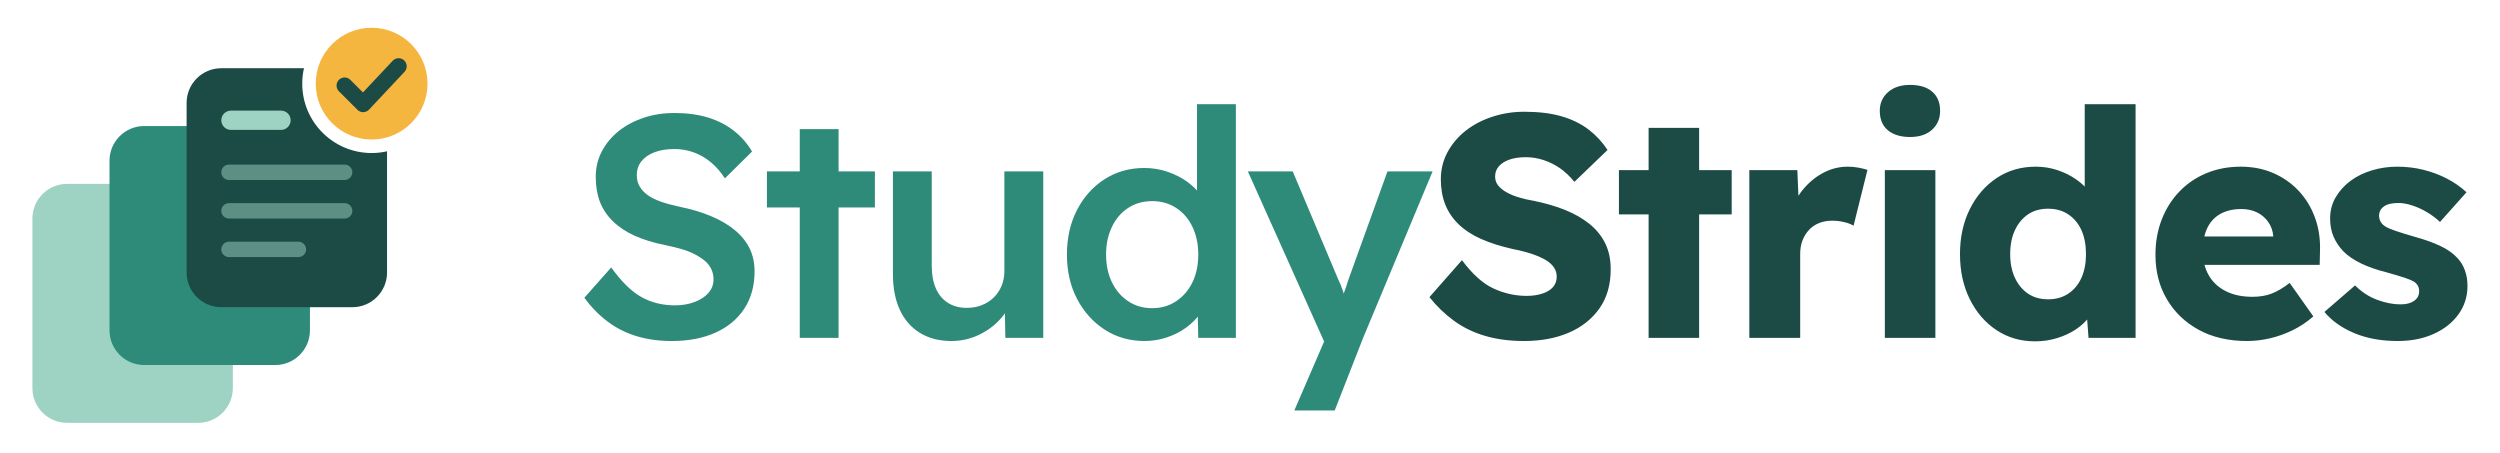
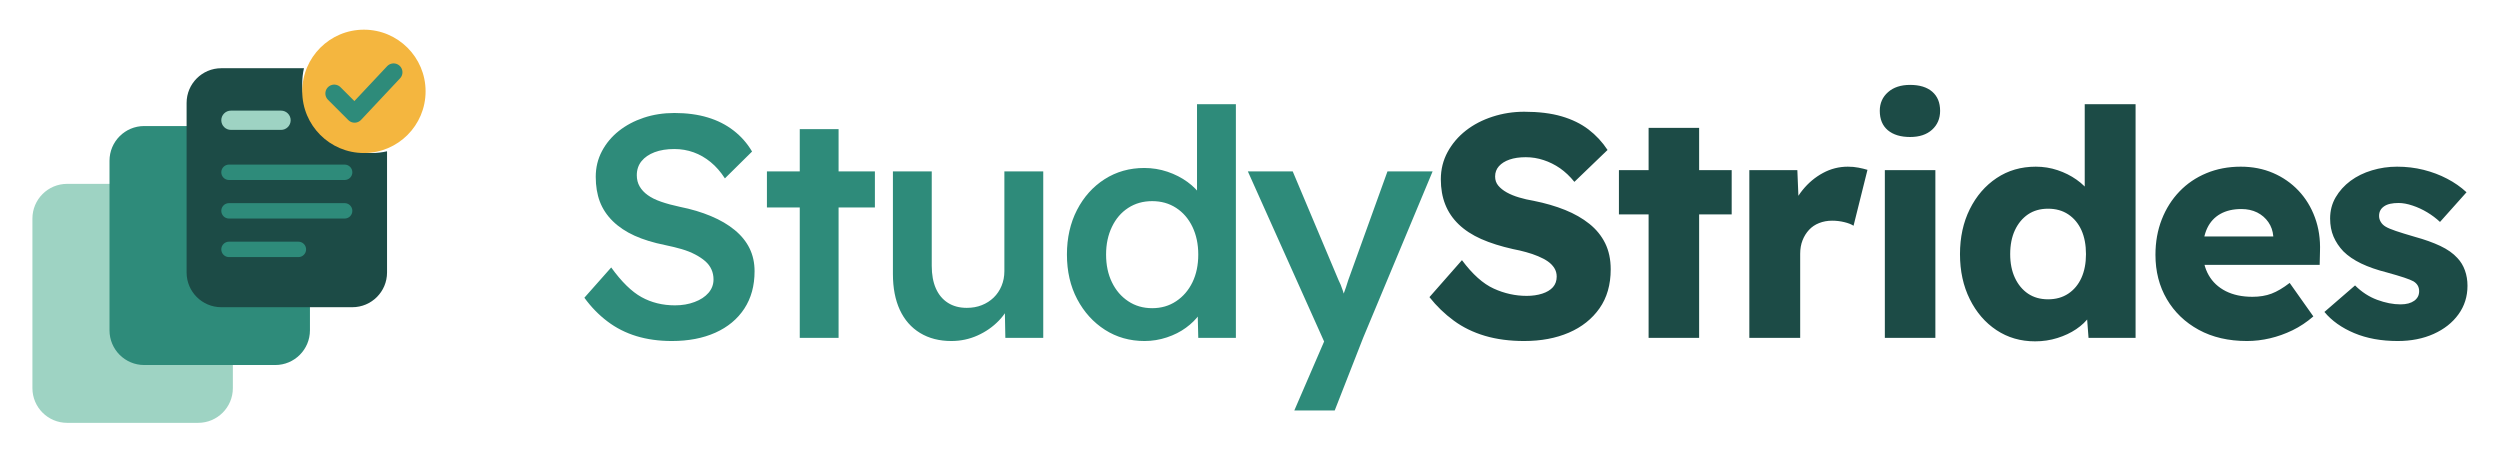
<svg xmlns="http://www.w3.org/2000/svg" viewBox="-0.17 2.75 536.3 97.42" width="536" height="97" role="img" aria-label="StudyStrides">
  <g transform="translate(-2.5 2.5) scale(0.83)">
    <path fill="#9ED3C3" d="M19 48H53C57.97 48 62 52.03 62 57V101C62 105.97 57.97 110 53 110H19C14.03 110 10 105.97 10 101V57C10 52.03 14.03 48 19 48Z" />
    <path fill="#2E8B7A" d="M39 33H73C77.97 33 82 37.03 82 42V86C82 90.97 77.97 95 73 95H39C34.03 95 30 90.97 30 86V42C30 37.03 34.03 33 39 33Z" />
    <path fill="#1C4B46" d="M59 18H80.45C80.15 19.29 80 20.63 80 22C80 31.94 88.06 40 98 40C99.37 40 100.71 39.85 102 39.55V71C102 75.97 97.97 80 93 80H59C54.03 80 50 75.97 50 71V27C50 22.03 54.03 18 59 18Z" />
    <rect x="59" y="29" width="18" height="5" rx="2.5" fill="#9ED3C3" />
-     <rect x="59" y="43" width="34" height="4" rx="2" fill="#5D8F84" />
-     <rect x="59" y="53" width="34" height="4" rx="2" fill="#5D8F84" />
-     <rect x="59" y="63" width="22" height="4" rx="2" fill="#5D8F84" />
-     <circle cx="98" cy="22" r="14.5" fill="#F4B63F" />
-     <path d="M91 22.5L95.8 27.3L105 17.5" fill="none" stroke="#1C4B46" stroke-width="4.2" stroke-linecap="round" stroke-linejoin="round" />
+     <rect x="59" y="43" width="34" height="4" rx="2" fill="#2E8B7A" />
+     <rect x="59" y="53" width="34" height="4" rx="2" fill="#2E8B7A" />
+     <rect x="59" y="63" width="22" height="4" rx="2" fill="#2E8B7A" />
+     <circle cx="96" cy="24" r="16" fill="#F4B63F" />
+     <path d="M88.3 24.55L93.58 29.83L103.7 19.05" fill="none" stroke="#2E8B7A" stroke-width="4.6" stroke-linecap="round" stroke-linejoin="round" />
  </g>
  <path fill="#2E8B7A" d="M143.49 76.18Q139.34 76.18 135.87 75.13Q132.4 74.07 129.62 71.96Q126.83 69.86 124.65 66.86L130.43 60.34Q133.76 64.96 136.96 66.73Q140.16 68.5 144.17 68.5Q146.48 68.5 148.38 67.78Q150.29 67.07 151.38 65.81Q152.46 64.55 152.46 62.92Q152.46 61.76 152.02 60.78Q151.58 59.79 150.7 59.01Q149.81 58.23 148.52 57.55Q147.23 56.87 145.6 56.39Q143.96 55.92 141.99 55.51Q138.25 54.76 135.46 53.5Q132.68 52.24 130.77 50.37Q128.87 48.5 127.98 46.16Q127.1 43.81 127.1 40.82Q127.1 37.83 128.43 35.31Q129.75 32.8 132.06 30.96Q134.38 29.12 137.44 28.1Q140.5 27.08 144.03 27.08Q148.04 27.08 151.21 28.04Q154.37 28.99 156.78 30.86Q159.2 32.73 160.76 35.38L154.91 41.16Q153.55 39.05 151.85 37.66Q150.15 36.26 148.18 35.55Q146.21 34.84 144.03 34.84Q141.58 34.84 139.78 35.52Q137.98 36.2 136.96 37.45Q135.94 38.71 135.94 40.48Q135.94 41.84 136.55 42.89Q137.16 43.95 138.29 44.76Q139.41 45.58 141.18 46.19Q142.94 46.8 145.19 47.28Q148.93 48.03 151.92 49.29Q154.91 50.54 157.02 52.28Q159.13 54.01 160.22 56.22Q161.3 58.43 161.3 61.15Q161.3 65.84 159.09 69.21Q156.88 72.58 152.87 74.38Q148.86 76.18 143.49 76.18ZM171.03 75.5V30.55H179.39V75.5ZM163.96 47.42V39.66H187.21V47.42ZM203.67 76.18Q199.79 76.18 196.94 74.45Q194.08 72.71 192.58 69.48Q191.09 66.25 191.09 61.76V39.66H199.45V60Q199.45 62.85 200.34 64.86Q201.22 66.86 202.92 67.95Q204.62 69.04 207 69.04Q208.77 69.04 210.23 68.46Q211.69 67.88 212.78 66.83Q213.87 65.78 214.48 64.31Q215.09 62.85 215.09 61.15V39.66H223.46V75.5H215.3L215.16 68.02L216.66 67.2Q215.84 69.79 213.9 71.79Q211.96 73.8 209.31 74.99Q206.66 76.18 203.67 76.18ZM245.28 76.18Q240.52 76.18 236.75 73.77Q232.98 71.35 230.77 67.17Q228.56 62.99 228.56 57.55Q228.56 52.18 230.73 47.96Q232.91 43.74 236.68 41.33Q240.46 38.92 245.22 38.92Q247.8 38.92 250.21 39.73Q252.63 40.55 254.53 41.94Q256.44 43.34 257.56 45.04Q258.68 46.74 258.82 48.57L256.57 48.84V25.18H264.94V75.5H256.84L256.64 67.07L258.27 67.2Q258.2 68.9 257.08 70.47Q255.96 72.03 254.19 73.32Q252.42 74.62 250.08 75.4Q247.73 76.18 245.28 76.18ZM246.92 69.11Q249.84 69.11 252.08 67.61Q254.33 66.12 255.59 63.53Q256.84 60.95 256.84 57.55Q256.84 54.22 255.59 51.6Q254.33 48.98 252.08 47.52Q249.84 46.06 246.92 46.06Q243.99 46.06 241.75 47.52Q239.5 48.98 238.25 51.6Q236.99 54.22 236.99 57.55Q236.99 60.95 238.25 63.53Q239.5 66.12 241.75 67.61Q243.99 69.11 246.92 69.11ZM277.52 91.14 285.13 73.53 285.2 79.1 267.52 39.66H277.18L287.04 63.06Q287.51 63.94 287.99 65.4Q288.46 66.86 288.8 68.29L287.1 68.84Q287.58 67.54 288.12 66.08Q288.67 64.62 289.14 63.06L297.58 39.66H307.3L292.34 75.5L286.22 91.14Z" />
  <path fill="#1C4B46" d="M327.02 76.18Q322.33 76.18 318.55 75.06Q314.78 73.94 311.86 71.79Q308.93 69.65 306.62 66.73L313.62 58.77Q317.02 63.33 320.46 64.89Q323.89 66.46 327.56 66.46Q329.4 66.46 330.9 65.98Q332.39 65.5 333.21 64.59Q334.02 63.67 334.02 62.31Q334.02 61.29 333.51 60.47Q333 59.66 332.12 59.04Q331.24 58.43 330.01 57.92Q328.79 57.41 327.43 57.04Q326.07 56.66 324.64 56.39Q320.7 55.51 317.77 54.22Q314.85 52.92 312.91 51.05Q310.97 49.18 310.02 46.77Q309.07 44.36 309.07 41.36Q309.07 38.17 310.53 35.48Q311.99 32.8 314.47 30.86Q316.96 28.92 320.22 27.87Q323.48 26.81 327.02 26.81Q331.71 26.81 335.08 27.8Q338.44 28.78 340.86 30.62Q343.27 32.46 344.97 35.04L337.83 41.91Q336.4 40.14 334.74 38.98Q333.07 37.83 331.2 37.22Q329.33 36.6 327.36 36.6Q325.32 36.6 323.86 37.11Q322.4 37.62 321.58 38.54Q320.76 39.46 320.76 40.75Q320.76 41.91 321.44 42.72Q322.12 43.54 323.28 44.19Q324.44 44.83 325.93 45.27Q327.43 45.72 329.06 45.99Q332.8 46.74 335.83 47.96Q338.85 49.18 341.06 50.95Q343.27 52.72 344.46 55.13Q345.65 57.55 345.65 60.74Q345.65 65.71 343.24 69.14Q340.82 72.58 336.64 74.38Q332.46 76.18 327.02 76.18ZM353.81 75.5V30.28H364.69V75.5ZM347.42 48.91V39.39H371.7V48.91ZM375.5 75.5V39.39H385.84L386.32 51.16L384.28 48.91Q385.09 45.99 386.96 43.68Q388.83 41.36 391.35 40Q393.86 38.64 396.72 38.64Q397.94 38.64 399 38.85Q400.05 39.05 400.94 39.32L397.94 51.36Q397.2 50.88 395.94 50.58Q394.68 50.27 393.32 50.27Q391.82 50.27 390.53 50.78Q389.24 51.29 388.36 52.24Q387.47 53.2 386.96 54.49Q386.45 55.78 386.45 57.41V75.5ZM404.68 75.5V39.39H415.56V75.5ZM410.12 32.25Q407.06 32.25 405.32 30.79Q403.59 29.33 403.59 26.61Q403.59 24.16 405.36 22.6Q407.12 21.03 410.12 21.03Q413.18 21.03 414.88 22.49Q416.58 23.96 416.58 26.61Q416.58 29.12 414.84 30.69Q413.11 32.25 410.12 32.25ZM437.04 76.25Q432.35 76.25 428.71 73.83Q425.08 71.42 422.97 67.17Q420.86 62.92 420.86 57.48Q420.86 52.04 422.97 47.79Q425.08 43.54 428.75 41.09Q432.42 38.64 437.18 38.64Q439.63 38.64 441.87 39.39Q444.12 40.14 445.95 41.43Q447.79 42.72 448.94 44.39Q450.1 46.06 450.3 47.82L447.72 48.44V25.18H458.67V75.5H448.54L447.92 67.27L450.1 67.61Q449.9 69.31 448.77 70.88Q447.65 72.44 445.88 73.63Q444.12 74.82 441.84 75.53Q439.56 76.25 437.04 76.25ZM439.83 67.2Q442.35 67.2 444.18 65.98Q446.02 64.76 447.01 62.58Q447.99 60.4 447.99 57.48Q447.99 54.49 447.01 52.31Q446.02 50.14 444.18 48.91Q442.35 47.69 439.83 47.69Q437.32 47.69 435.51 48.91Q433.71 50.14 432.69 52.31Q431.67 54.49 431.67 57.48Q431.67 60.4 432.69 62.58Q433.71 64.76 435.51 65.98Q437.32 67.2 439.83 67.2ZM482.67 76.18Q476.69 76.18 472.27 73.77Q467.85 71.35 465.4 67.17Q462.95 62.99 462.95 57.62Q462.95 53.47 464.31 50Q465.67 46.53 468.12 43.98Q470.57 41.43 473.93 40.04Q477.3 38.64 481.31 38.64Q485.12 38.64 488.28 40Q491.44 41.36 493.76 43.81Q496.07 46.26 497.29 49.59Q498.52 52.92 498.38 56.87L498.31 59.79H469.55L467.98 53.67H489.47L488.32 54.96V53.6Q488.18 51.9 487.26 50.58Q486.34 49.25 484.85 48.5Q483.35 47.76 481.45 47.76Q478.8 47.76 476.93 48.81Q475.06 49.86 474.1 51.87Q473.15 53.88 473.15 56.8Q473.15 59.79 474.41 62Q475.67 64.21 478.08 65.44Q480.5 66.66 483.83 66.66Q486.14 66.66 487.94 65.98Q489.74 65.3 491.85 63.67L496.95 70.88Q494.84 72.71 492.46 73.87Q490.08 75.02 487.6 75.6Q485.12 76.18 482.67 76.18ZM515.11 76.18Q509.8 76.18 505.76 74.48Q501.71 72.78 499.33 69.92L505.93 64.21Q508.04 66.32 510.69 67.31Q513.34 68.29 515.72 68.29Q516.67 68.29 517.42 68.09Q518.17 67.88 518.68 67.51Q519.19 67.14 519.46 66.63Q519.73 66.12 519.73 65.44Q519.73 64.08 518.51 63.33Q517.9 62.99 516.47 62.51Q515.04 62.04 512.8 61.42Q509.6 60.61 507.25 59.49Q504.91 58.36 503.41 56.87Q502.05 55.44 501.3 53.71Q500.56 51.97 500.56 49.8Q500.56 47.28 501.75 45.24Q502.94 43.2 504.94 41.7Q506.95 40.21 509.57 39.43Q512.18 38.64 514.97 38.64Q517.96 38.64 520.68 39.32Q523.4 40 525.75 41.23Q528.1 42.45 529.93 44.15L524.22 50.54Q523 49.39 521.47 48.47Q519.94 47.55 518.3 47.01Q516.67 46.46 515.31 46.46Q514.29 46.46 513.51 46.63Q512.73 46.8 512.18 47.18Q511.64 47.55 511.37 48.06Q511.1 48.57 511.1 49.25Q511.1 49.93 511.47 50.54Q511.84 51.16 512.52 51.56Q513.2 51.97 514.7 52.48Q516.2 52.99 518.78 53.74Q521.98 54.62 524.29 55.71Q526.6 56.8 527.96 58.3Q529.05 59.45 529.59 60.98Q530.14 62.51 530.14 64.28Q530.14 67.75 528.2 70.43Q526.26 73.12 522.86 74.65Q519.46 76.18 515.11 76.18Z" />
</svg>
